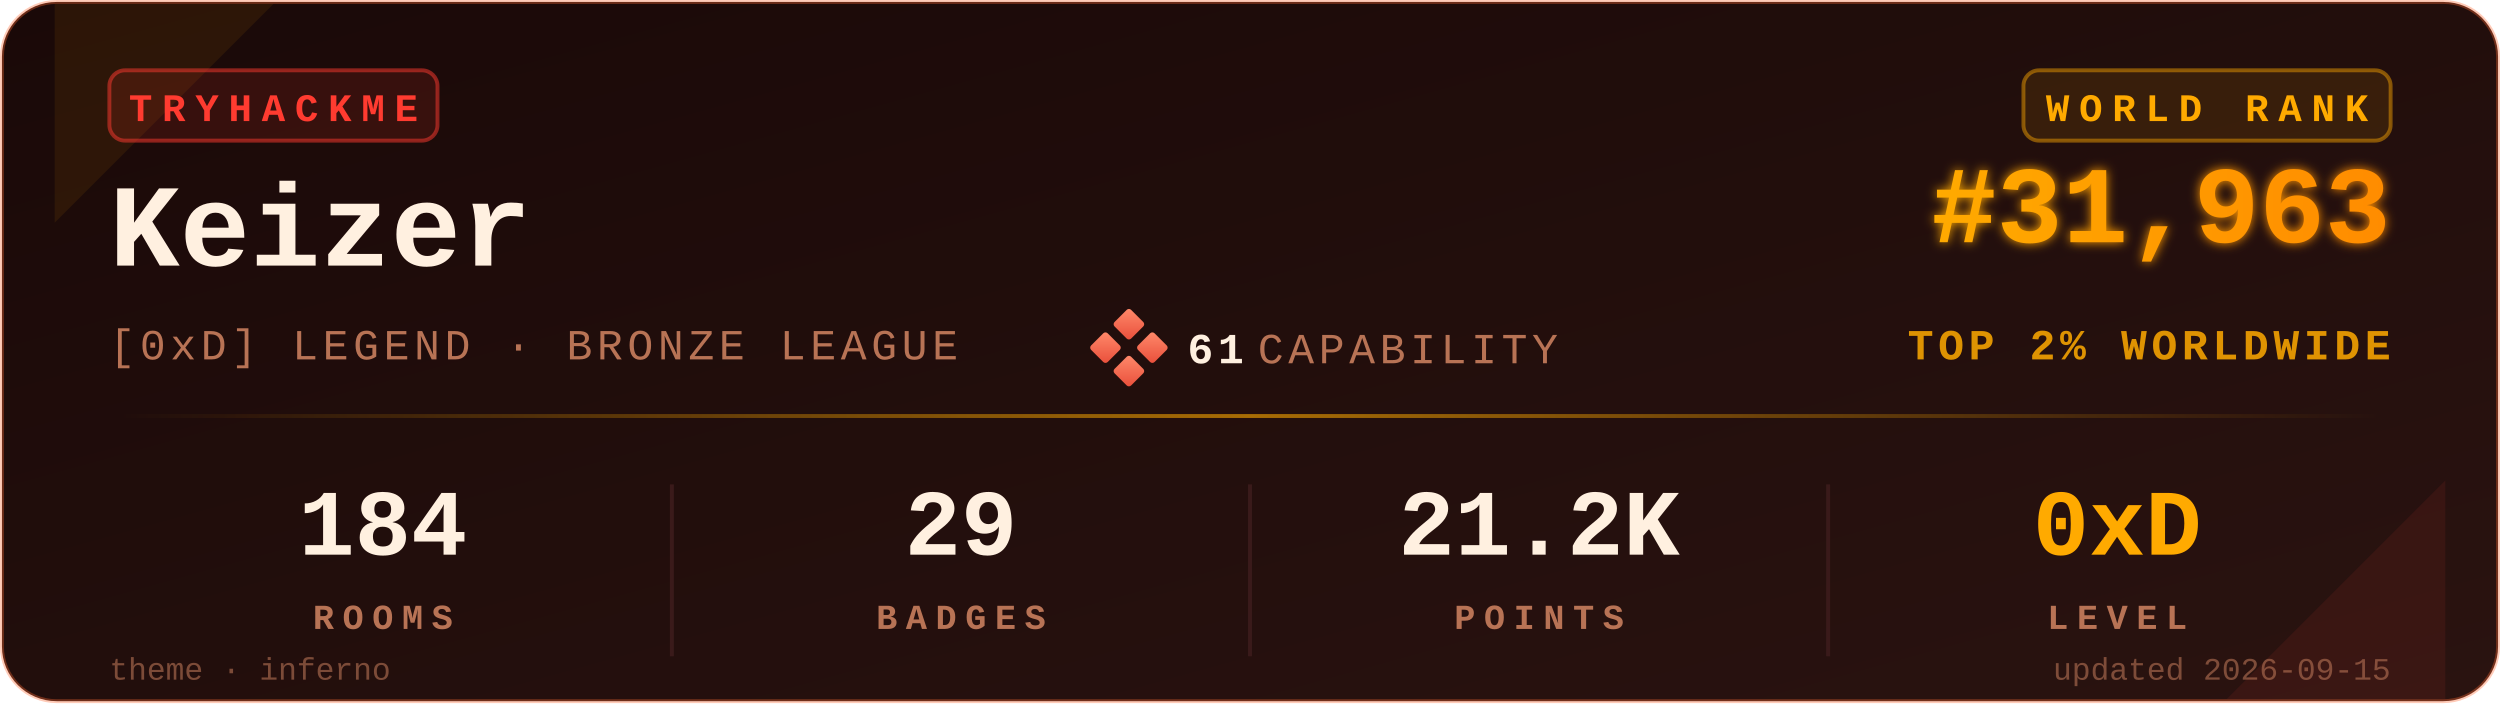
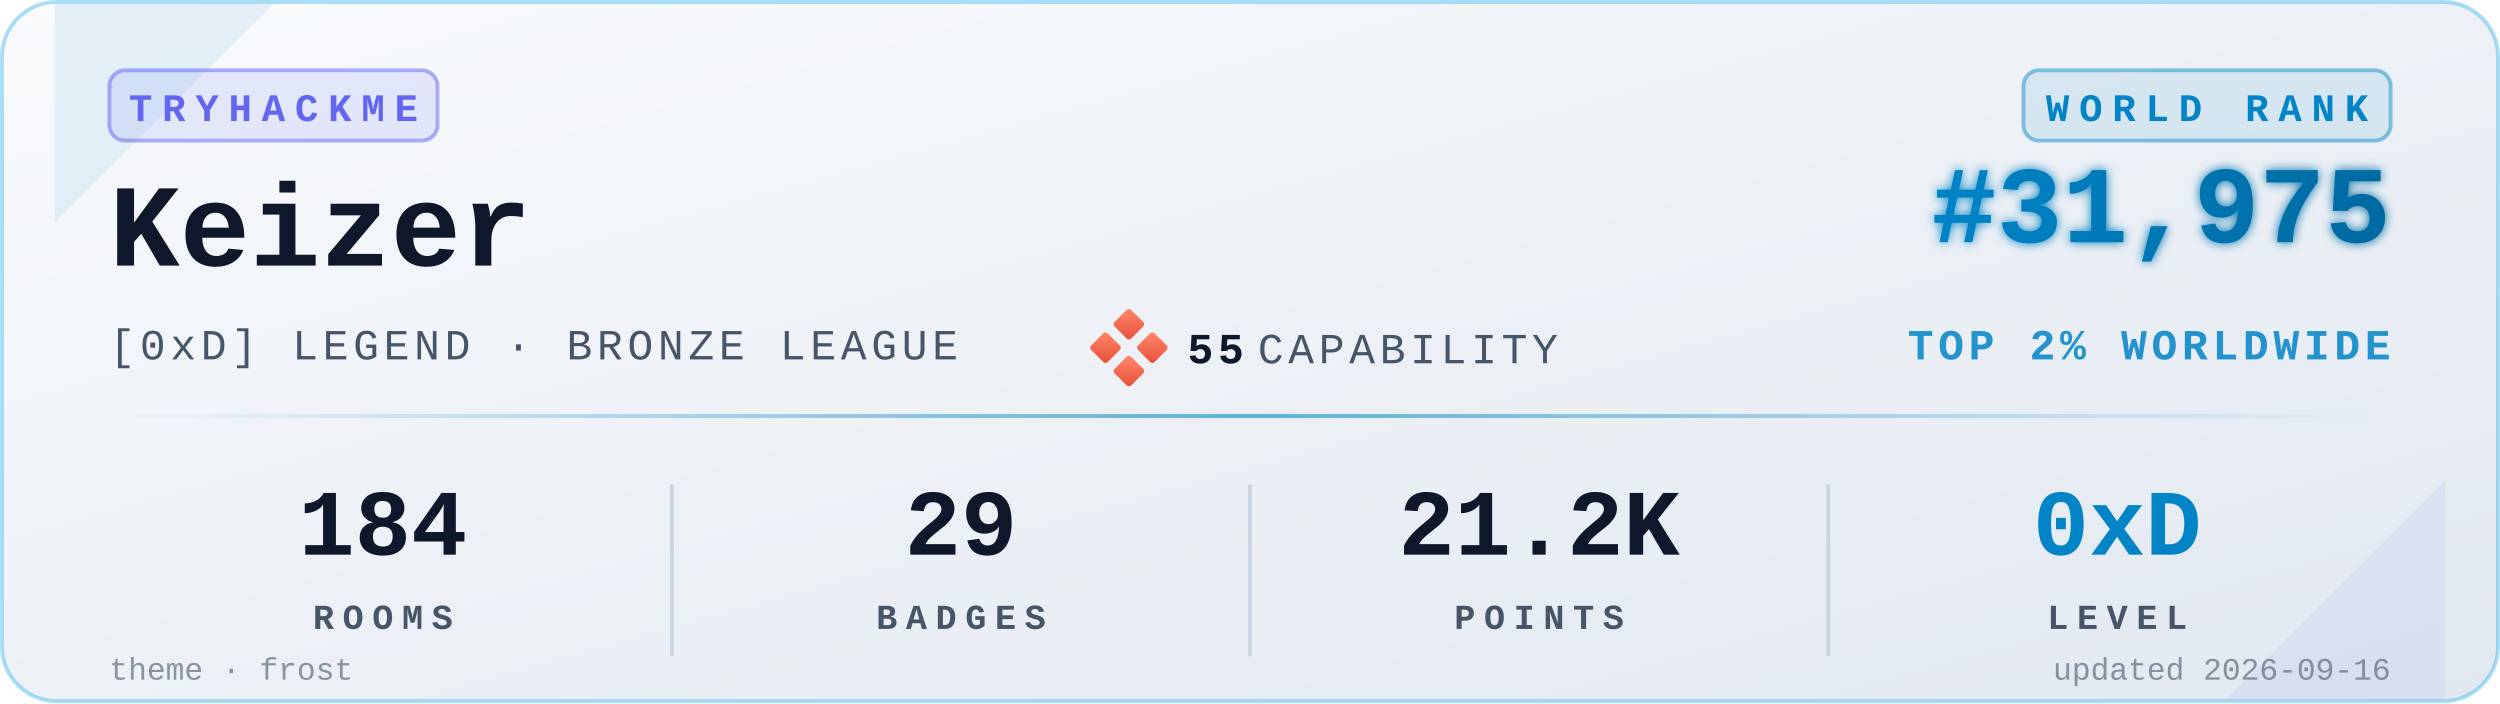
<svg xmlns="http://www.w3.org/2000/svg" viewBox="0 0 640 180" width="640" height="180" role="img" aria-label="TryHackMe stats for Keizer">
  <defs>
    <linearGradient id="bgGrad" x1="0" y1="0" x2="1" y2="1">
-       <stop offset="0%" stop-color="#1a0908" />
-       <stop offset="100%" stop-color="#2a1310" />
+       <stop offset="0%" stop-color="#f8fafc" />
+       <stop offset="100%" stop-color="#e2e8f0" />
    </linearGradient>
    <linearGradient id="rankGrad" x1="0" y1="0" x2="1" y2="0">
-       <stop offset="0%" stop-color="#FFAA00" />
-       <stop offset="100%" stop-color="#FF8C00" />
+       <stop offset="0%" stop-color="#0284C7" />
+       <stop offset="100%" stop-color="#0369A1" />
    </linearGradient>
    <linearGradient id="accentGrad" x1="0" y1="0" x2="1" y2="0">
-       <stop offset="0%" stop-color="#FFAA00" stop-opacity="0" />
-       <stop offset="50%" stop-color="#FFAA00" stop-opacity="0.6" />
-       <stop offset="100%" stop-color="#FFAA00" stop-opacity="0" />
+       <stop offset="0%" stop-color="#0284C7" stop-opacity="0" />
+       <stop offset="50%" stop-color="#0284C7" stop-opacity="0.6" />
+       <stop offset="100%" stop-color="#0284C7" stop-opacity="0" />
    </linearGradient>
    <linearGradient id="capGrad" x1="0" y1="0" x2="1" y2="1">
      <stop offset="0%" stop-color="#ff8a6b" />
      <stop offset="100%" stop-color="#e94e3a" />
    </linearGradient>
    <filter id="glow" x="-20%" y="-20%" width="140%" height="140%">
      <feGaussianBlur stdDeviation="1.4" result="b" />
      <feMerge>
        <feMergeNode in="b" />
        <feMergeNode in="SourceGraphic" />
      </feMerge>
    </filter>
  </defs>
-   <rect x="0.5" y="0.5" width="639" height="179" rx="14" ry="14" fill="url(#bgGrad)" stroke="#FF6B35" stroke-opacity="0.35" stroke-width="1" />
-   <path d="M 14,1 L 70,1 L 14,57 Z" fill="#FFAA00" opacity="0.08" />
-   <path d="M 626,179 L 570,179 L 626,123 Z" fill="#FF3B30" opacity="0.08" />
+   <rect x="0.5" y="0.5" width="639" height="179" rx="14" ry="14" fill="url(#bgGrad)" stroke="#0EA5E9" stroke-opacity="0.35" stroke-width="1" />
+   <path d="M 14,1 L 70,1 L 14,57 Z" fill="#0284C7" opacity="0.08" />
+   <path d="M 626,179 L 570,179 L 626,123 Z" fill="#6366F1" opacity="0.08" />
  <g transform="translate(28,18)">
-     <rect x="0" y="0" width="84" height="18" rx="4" ry="4" fill="#FF3B30" fill-opacity="0.12" stroke="#FF3B30" stroke-opacity="0.5" />
-     <text x="42" y="13" fill="#FF3B30" font-family="ui-monospace,'SF Mono','Menlo','Cascadia Code','Consolas','Liberation Mono',monospace" font-size="10" font-weight="700" letter-spacing="2.5" text-anchor="middle">TRYHACKME</text>
+     <rect x="0" y="0" width="84" height="18" rx="4" ry="4" fill="#6366F1" fill-opacity="0.12" stroke="#6366F1" stroke-opacity="0.5" />
+     <text x="42" y="13" fill="#6366F1" font-family="ui-monospace,'SF Mono','Menlo','Cascadia Code','Consolas','Liberation Mono',monospace" font-size="10" font-weight="700" letter-spacing="2.5" text-anchor="middle">TRYHACKME</text>
  </g>
-   <text x="28" y="68" fill="#FFF0E0" font-family="ui-monospace,'SF Mono','Menlo','Cascadia Code','Consolas','Liberation Mono',monospace" font-size="30" font-weight="700">Keizer</text>
-   <text x="28" y="92" fill="#B87355" font-family="ui-monospace,'SF Mono','Menlo','Cascadia Code','Consolas','Liberation Mono',monospace" font-size="11" font-weight="500" letter-spacing="1.2">[0xD] LEGEND · BRONZE LEAGUE</text>
+   <text x="28" y="68" fill="#0f172a" font-family="ui-monospace,'SF Mono','Menlo','Cascadia Code','Consolas','Liberation Mono',monospace" font-size="30" font-weight="700">Keizer</text>
+   <text x="28" y="92" fill="#475569" font-family="ui-monospace,'SF Mono','Menlo','Cascadia Code','Consolas','Liberation Mono',monospace" font-size="11" font-weight="500" letter-spacing="1.2">[0xD] LEGEND · BRONZE LEAGUE</text>
  <g transform="translate(280,80)">
    <rect x="6" y="0" width="6" height="6" rx="0.8" fill="url(#capGrad)" transform="rotate(45 9 3)" />
    <rect x="0" y="6" width="6" height="6" rx="0.8" fill="url(#capGrad)" transform="rotate(45 3 9)" />
    <rect x="12" y="6" width="6" height="6" rx="0.8" fill="url(#capGrad)" transform="rotate(45 15 9)" />
    <rect x="6" y="12" width="6" height="6" rx="0.8" fill="url(#capGrad)" transform="rotate(45 9 15)" />
-     <text x="24" y="13" fill="#FFF0E0" font-family="ui-monospace,'SF Mono','Menlo','Cascadia Code','Consolas','Liberation Mono',monospace" font-size="11" font-weight="700" letter-spacing="1.2">61</text>
-     <text x="42" y="13" fill="#B87355" font-family="ui-monospace,'SF Mono','Menlo','Cascadia Code','Consolas','Liberation Mono',monospace" font-size="11" font-weight="500" letter-spacing="1.2">CAPABILITY</text>
+     <text x="24" y="13" fill="#0f172a" font-family="ui-monospace,'SF Mono','Menlo','Cascadia Code','Consolas','Liberation Mono',monospace" font-size="11" font-weight="700" letter-spacing="1.2">55</text>
+     <text x="42" y="13" fill="#475569" font-family="ui-monospace,'SF Mono','Menlo','Cascadia Code','Consolas','Liberation Mono',monospace" font-size="11" font-weight="500" letter-spacing="1.2">CAPABILITY</text>
  </g>
  <g transform="translate(612,18)">
-     <rect x="-94" y="0" width="94" height="18" rx="4" ry="4" fill="#FFAA00" fill-opacity="0.10" stroke="#FFAA00" stroke-opacity="0.45" />
-     <text x="-47" y="13" fill="#FFAA00" font-family="ui-monospace,'SF Mono','Menlo','Cascadia Code','Consolas','Liberation Mono',monospace" font-size="10" font-weight="700" letter-spacing="2.5" text-anchor="middle">WORLD RANK</text>
+     <rect x="-94" y="0" width="94" height="18" rx="4" ry="4" fill="#0284C7" fill-opacity="0.10" stroke="#0284C7" stroke-opacity="0.45" />
+     <text x="-47" y="13" fill="#0284C7" font-family="ui-monospace,'SF Mono','Menlo','Cascadia Code','Consolas','Liberation Mono',monospace" font-size="10" font-weight="700" letter-spacing="2.5" text-anchor="middle">WORLD RANK</text>
  </g>
-   <text x="612" y="62" fill="url(#rankGrad)" font-family="ui-monospace,'SF Mono','Menlo','Cascadia Code','Consolas','Liberation Mono',monospace" font-size="28" font-weight="700" text-anchor="end" filter="url(#glow)">#31,963</text>
-   <text x="612" y="92" fill="#FFAA00" fill-opacity="0.85" font-family="ui-monospace,'SF Mono','Menlo','Cascadia Code','Consolas','Liberation Mono',monospace" font-size="11" font-weight="600" letter-spacing="1.2" text-anchor="end">TOP 2% WORLDWIDE</text>
+   <text x="612" y="62" fill="url(#rankGrad)" font-family="ui-monospace,'SF Mono','Menlo','Cascadia Code','Consolas','Liberation Mono',monospace" font-size="28" font-weight="700" text-anchor="end" filter="url(#glow)">#31,975</text>
+   <text x="612" y="92" fill="#0284C7" fill-opacity="0.85" font-family="ui-monospace,'SF Mono','Menlo','Cascadia Code','Consolas','Liberation Mono',monospace" font-size="11" font-weight="600" letter-spacing="1.2" text-anchor="end">TOP 2% WORLDWIDE</text>
  <rect x="28" y="106" width="584" height="1" fill="url(#accentGrad)" />
  <g font-family="ui-monospace,'SF Mono','Menlo','Cascadia Code','Consolas','Liberation Mono',monospace" text-anchor="middle">
-     <text x="98" y="142" fill="#FFF0E0" font-size="24" font-weight="700">184</text>
-     <text x="98" y="161" fill="#B87355" font-size="9" font-weight="600" letter-spacing="2.2">ROOMS</text>
-     <text x="246" y="142" fill="#FFF0E0" font-size="24" font-weight="700">29</text>
-     <text x="246" y="161" fill="#B87355" font-size="9" font-weight="600" letter-spacing="2.2">BADGES</text>
-     <text x="394" y="142" fill="#FFF0E0" font-size="24" font-weight="700">21.2K</text>
-     <text x="394" y="161" fill="#B87355" font-size="9" font-weight="600" letter-spacing="2.2">POINTS</text>
-     <text x="542" y="142" fill="#FFAA00" font-size="24" font-weight="700">0xD</text>
-     <text x="542" y="161" fill="#B87355" font-size="9" font-weight="600" letter-spacing="2.2">LEVEL</text>
+     <text x="98" y="142" fill="#0f172a" font-size="24" font-weight="700">184</text>
+     <text x="98" y="161" fill="#475569" font-size="9" font-weight="600" letter-spacing="2.2">ROOMS</text>
+     <text x="246" y="142" fill="#0f172a" font-size="24" font-weight="700">29</text>
+     <text x="246" y="161" fill="#475569" font-size="9" font-weight="600" letter-spacing="2.2">BADGES</text>
+     <text x="394" y="142" fill="#0f172a" font-size="24" font-weight="700">21.2K</text>
+     <text x="394" y="161" fill="#475569" font-size="9" font-weight="600" letter-spacing="2.2">POINTS</text>
+     <text x="542" y="142" fill="#0284C7" font-size="24" font-weight="700">0xD</text>
+     <text x="542" y="161" fill="#475569" font-size="9" font-weight="600" letter-spacing="2.2">LEVEL</text>
  </g>
-   <line x1="172" y1="124" x2="172" y2="168" stroke="#3a1a1a" stroke-width="1" />
-   <line x1="320" y1="124" x2="320" y2="168" stroke="#3a1a1a" stroke-width="1" />
-   <line x1="468" y1="124" x2="468" y2="168" stroke="#3a1a1a" stroke-width="1" />
-   <text x="28" y="174" fill="#B87355" fill-opacity="0.6" font-family="ui-monospace,'SF Mono','Menlo','Cascadia Code','Consolas','Liberation Mono',monospace" font-size="8" font-weight="500">theme · inferno</text>
-   <text x="612" y="174" fill="#B87355" fill-opacity="0.6" font-family="ui-monospace,'SF Mono','Menlo','Cascadia Code','Consolas','Liberation Mono',monospace" font-size="8" font-weight="500" text-anchor="end">updated 2026-09-15</text>
+   <line x1="172" y1="124" x2="172" y2="168" stroke="#cbd5e1" stroke-width="1" />
+   <line x1="320" y1="124" x2="320" y2="168" stroke="#cbd5e1" stroke-width="1" />
+   <line x1="468" y1="124" x2="468" y2="168" stroke="#cbd5e1" stroke-width="1" />
+   <text x="28" y="174" fill="#475569" fill-opacity="0.6" font-family="ui-monospace,'SF Mono','Menlo','Cascadia Code','Consolas','Liberation Mono',monospace" font-size="8" font-weight="500">theme · frost</text>
+   <text x="612" y="174" fill="#475569" fill-opacity="0.6" font-family="ui-monospace,'SF Mono','Menlo','Cascadia Code','Consolas','Liberation Mono',monospace" font-size="8" font-weight="500" text-anchor="end">updated 2026-09-16</text>
</svg>
